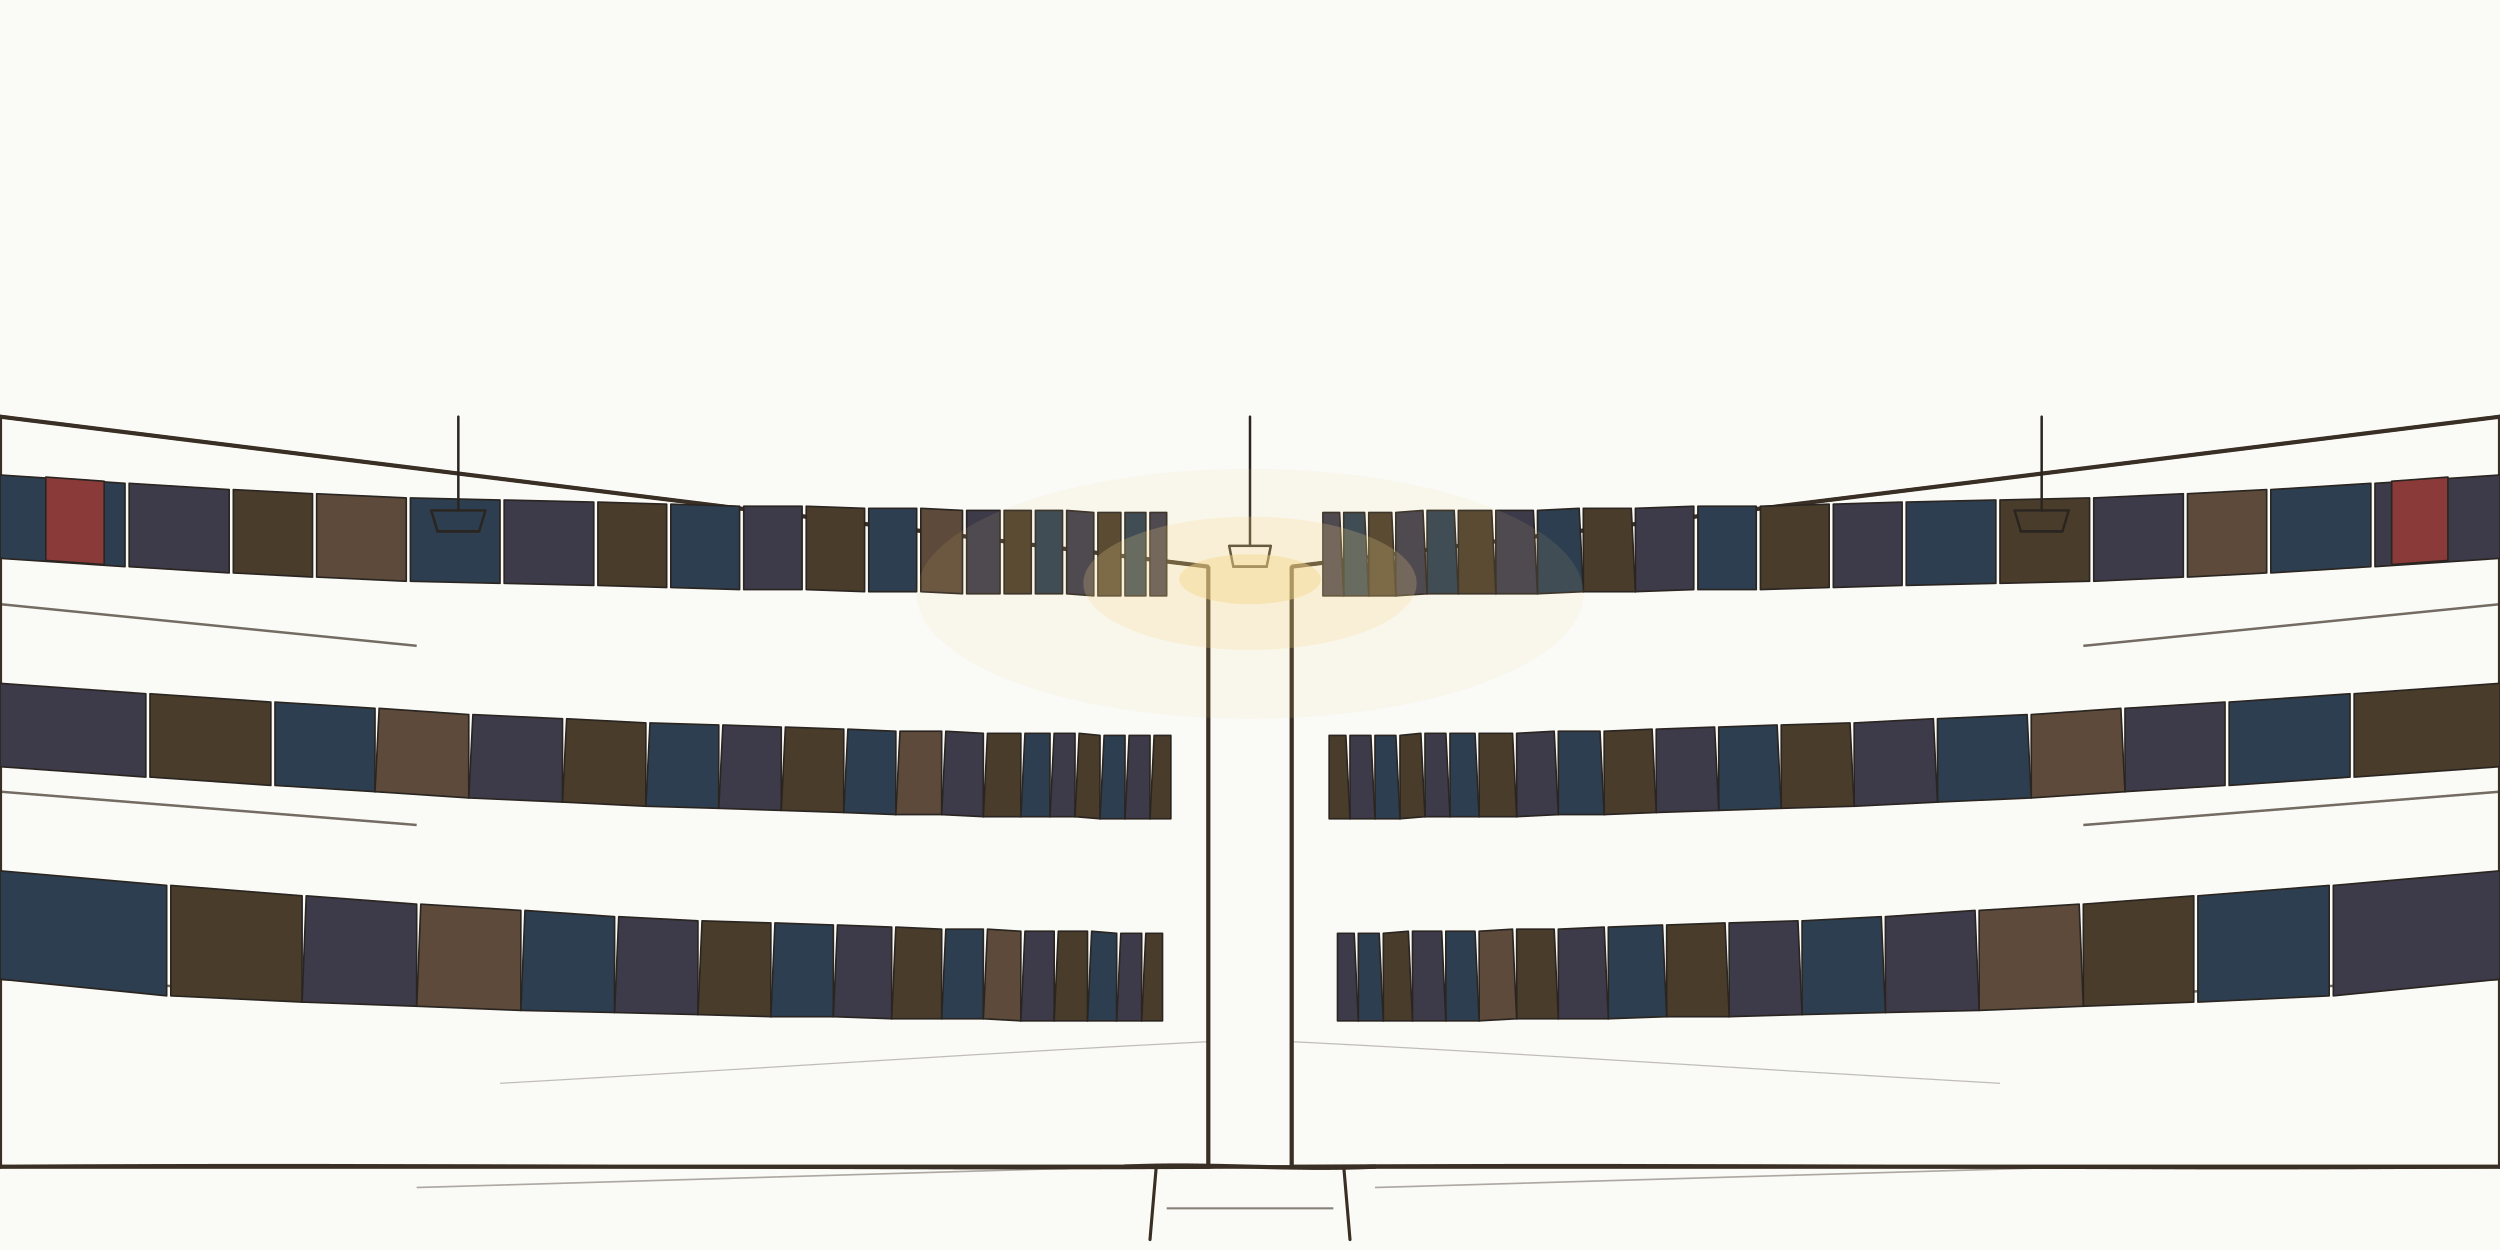
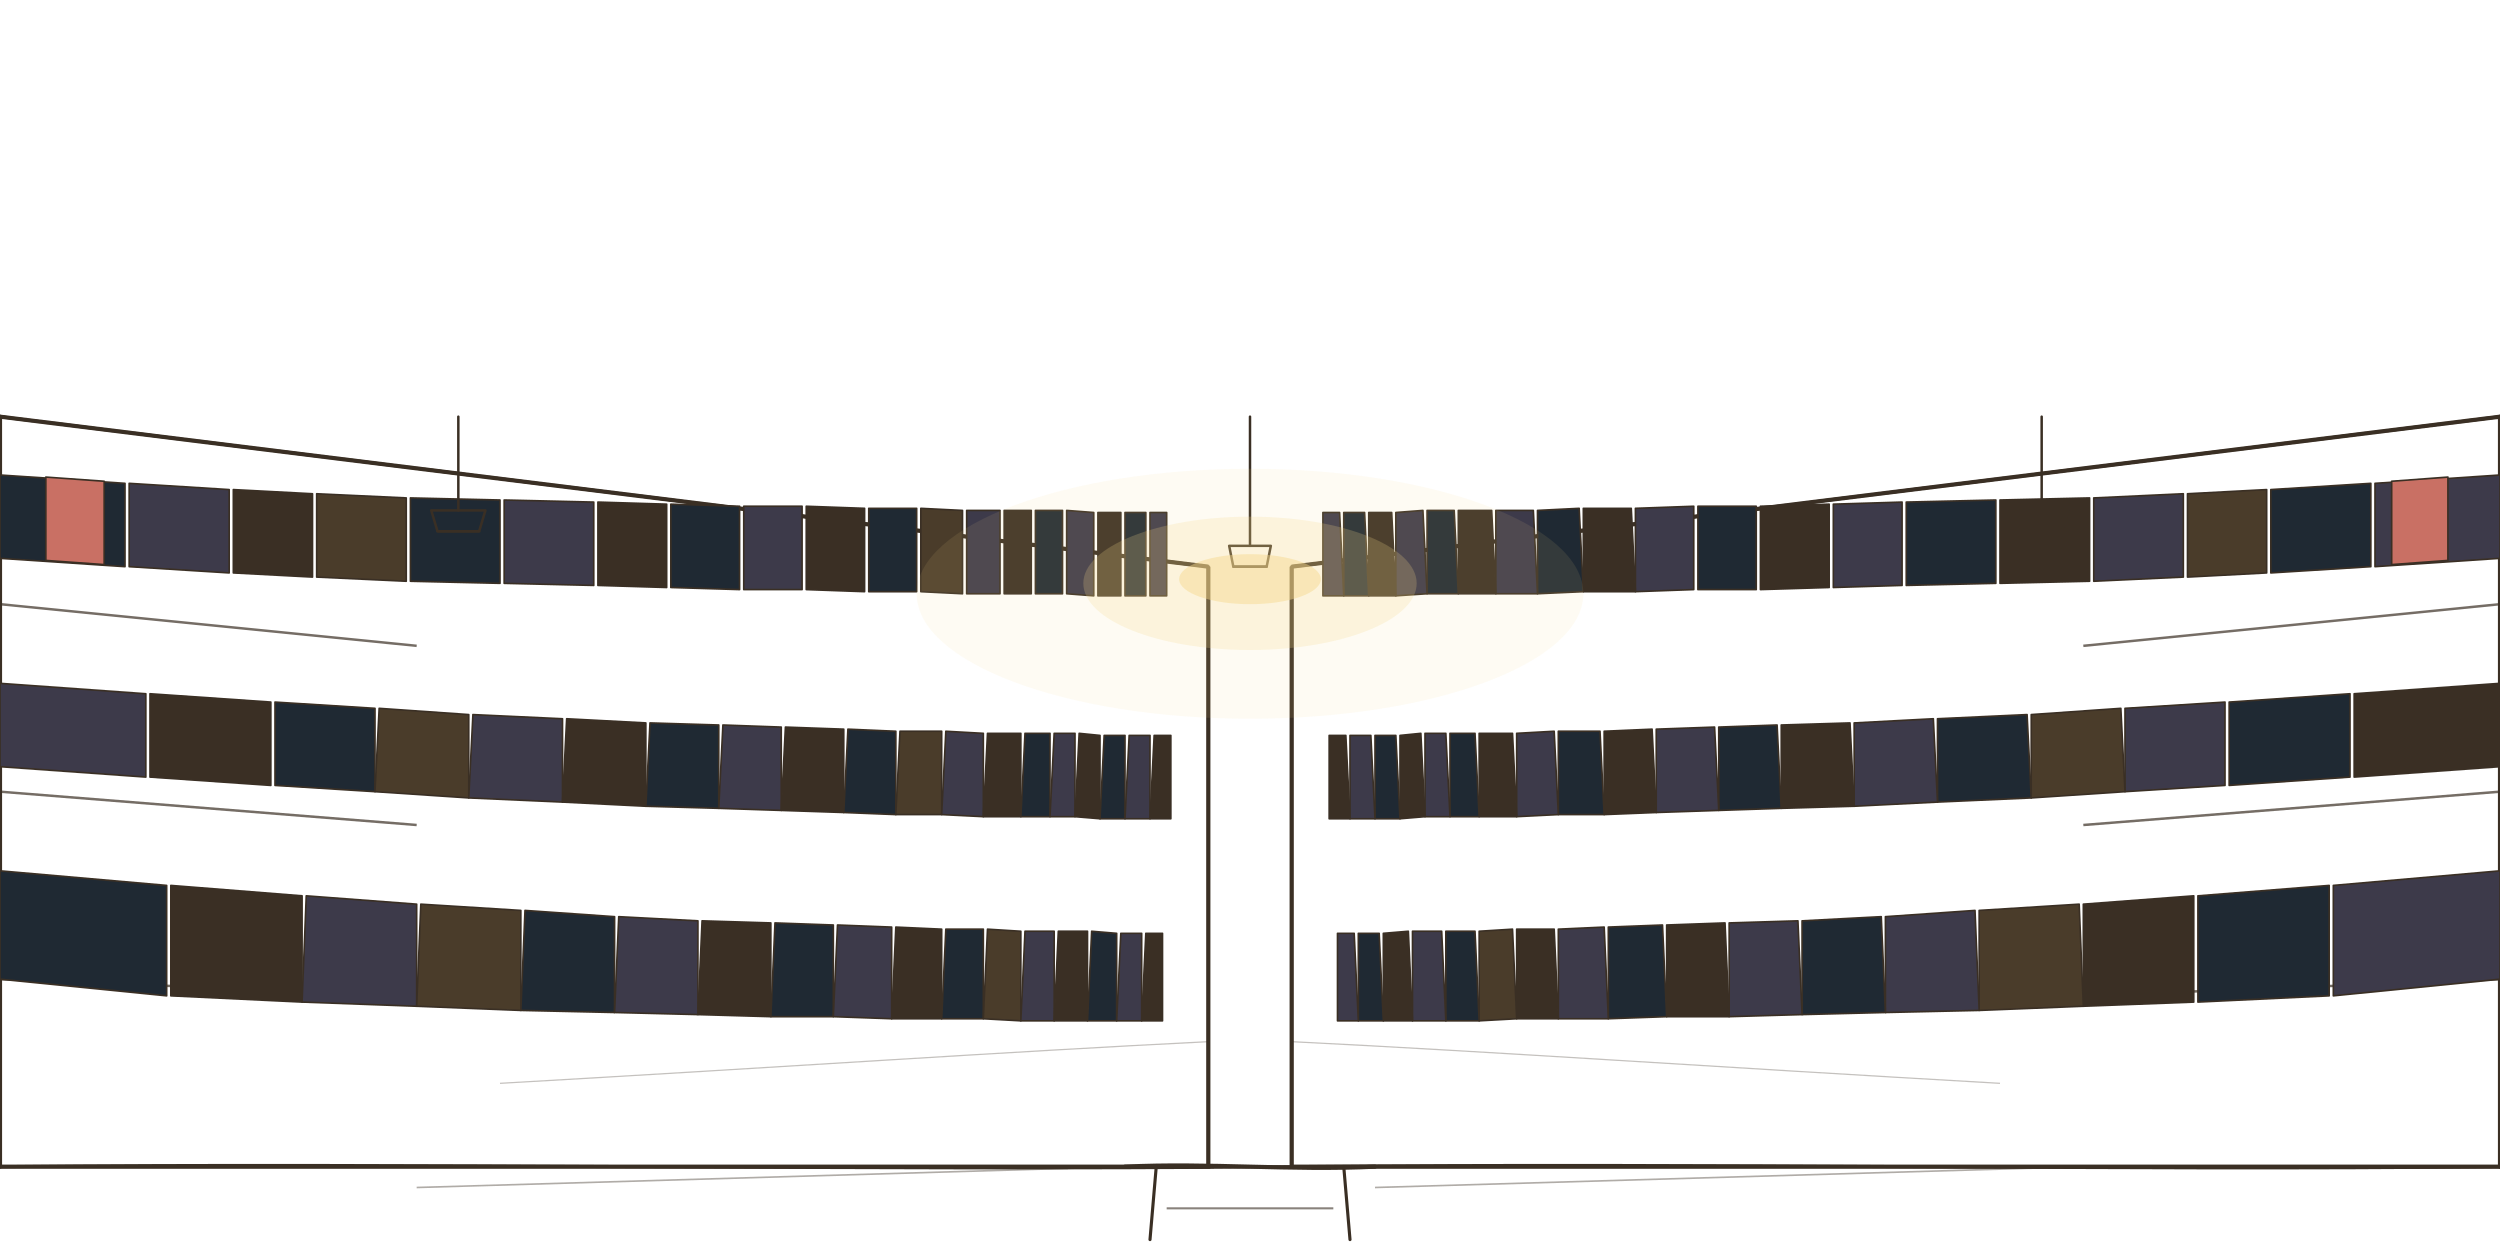
<svg xmlns="http://www.w3.org/2000/svg" viewBox="0 0 1200 600" preserveAspectRatio="xMidYMid slice" role="img" aria-label="A long aisle of library shelves, vanishing to a single lit lamp in the distance.">
-   <rect width="1200" height="600" fill="#fafaf7" />
  <path d="M 0,560 C 200,558 410,562 620,560 C 830,558 1010,562 1200,560" fill="none" stroke="#3a2f24" stroke-width="1.5" stroke-linecap="round" />
  <path d="M 0,200 L 0,560" fill="none" stroke="#3a2f24" stroke-width="2" stroke-linecap="round" />
  <path d="M 0,200 L 580,272 L 580,560 L 0,560" fill="none" stroke="#3a2f24" stroke-width="1.5" stroke-linejoin="round" />
  <path d="M 0,200 L 580,272" fill="none" stroke="#3a2f24" stroke-width="2" />
  <path d="M 0,560 L 580,560 L 580,272" fill="none" stroke="#3a2f24" stroke-width="2" />
  <path d="M 0,290 L 200,310" fill="none" stroke="#3a2f24" stroke-width="1.2" opacity="0.7" />
  <path d="M 0,380 L 200,396" fill="none" stroke="#3a2f24" stroke-width="1.2" opacity="0.7" />
  <path d="M 0,470 L 200,478" fill="none" stroke="#3a2f24" stroke-width="1.2" opacity="0.7" />
  <path d="M 1200,200 L 1200,560" fill="none" stroke="#3a2f24" stroke-width="2" stroke-linecap="round" />
  <path d="M 1200,200 L 620,272 L 620,560 L 1200,560" fill="none" stroke="#3a2f24" stroke-width="1.5" stroke-linejoin="round" />
  <path d="M 1200,200 L 620,272" fill="none" stroke="#3a2f24" stroke-width="2" />
  <path d="M 1200,560 L 620,560 L 620,272" fill="none" stroke="#3a2f24" stroke-width="2" />
  <path d="M 1200,290 L 1000,310" fill="none" stroke="#3a2f24" stroke-width="1.2" opacity="0.7" />
  <path d="M 1200,380 L 1000,396" fill="none" stroke="#3a2f24" stroke-width="1.2" opacity="0.7" />
  <path d="M 1200,470 L 1000,478" fill="none" stroke="#3a2f24" stroke-width="1.2" opacity="0.7" />
-   <g stroke="#2a2520" stroke-width="0.8" stroke-linejoin="round">
-     <polygon points="0,228 60,232 60,272 0,268" fill="#2c3e50" />
+   <g stroke="#3a2f24" stroke-width="0.8" stroke-linejoin="round">
+     <polygon points="0,228 60,232 60,272 0,268" fill="#1f2933" />
    <polygon points="62,232 110,235 110,275 62,272" fill="#3d3a4a" />
-     <polygon points="112,235 150,237 150,277 112,275" fill="#4a3c2a" />
-     <polygon points="152,237 195,239 195,279 152,277" fill="#5d4a3a" />
-     <polygon points="197,239 240,240 240,280 197,279" fill="#2c3e50" />
+     <polygon points="112,235 150,237 150,277 112,275" fill="#3a2f24" />
+     <polygon points="152,237 195,239 195,279 152,277" fill="#4a3c2a" />
+     <polygon points="197,239 240,240 240,280 197,279" fill="#1f2933" />
    <polygon points="242,240 285,241 285,281 242,280" fill="#3d3a4a" />
-     <polygon points="287,241 320,242 320,282 287,281" fill="#4a3c2a" />
-     <polygon points="322,242 355,243 355,283 322,282" fill="#2c3e50" />
+     <polygon points="287,241 320,242 320,282 287,281" fill="#3a2f24" />
+     <polygon points="322,242 355,243 355,283 322,282" fill="#1f2933" />
    <polygon points="357,243 385,243 385,283 357,283" fill="#3d3a4a" />
-     <polygon points="387,243 415,244 415,284 387,283" fill="#4a3c2a" />
-     <polygon points="417,244 440,244 440,284 417,284" fill="#2c3e50" />
-     <polygon points="442,244 462,245 462,285 442,284" fill="#5d4a3a" />
+     <polygon points="387,243 415,244 415,284 387,283" fill="#3a2f24" />
+     <polygon points="417,244 440,244 440,284 417,284" fill="#1f2933" />
+     <polygon points="442,244 462,245 462,285 442,284" fill="#4a3c2a" />
    <polygon points="464,245 480,245 480,285 464,285" fill="#3d3a4a" />
-     <polygon points="482,245 495,245 495,285 482,285" fill="#4a3c2a" />
-     <polygon points="497,245 510,245 510,285 497,285" fill="#2c3e50" />
+     <polygon points="482,245 495,245 495,285 482,285" fill="#3a2f24" />
+     <polygon points="497,245 510,245 510,285 497,285" fill="#1f2933" />
    <polygon points="512,245 525,246 525,286 512,285" fill="#3d3a4a" />
-     <polygon points="527,246 538,246 538,286 527,286" fill="#4a3c2a" />
-     <polygon points="540,246 550,246 550,286 540,286" fill="#2c3e50" />
+     <polygon points="527,246 538,246 538,286 527,286" fill="#3a2f24" />
+     <polygon points="540,246 550,246 550,286 540,286" fill="#1f2933" />
    <polygon points="552,246 560,246 560,286 552,286" fill="#3d3a4a" />
-     <polygon points="22,229 50,231 50,271 22,269" fill="#8b3a3a" />
+     <polygon points="22,229 50,231 50,271 22,269" fill="#c97064" />
    <polygon points="0,328 70,333 70,373 0,368" fill="#3d3a4a" />
-     <polygon points="72,333 130,337 130,377 72,373" fill="#4a3c2a" />
-     <polygon points="132,337 180,340 180,380 132,377" fill="#2c3e50" />
-     <polygon points="182,340 225,343 225,383 180,380" fill="#5d4a3a" />
+     <polygon points="72,333 130,337 130,377 72,373" fill="#3a2f24" />
+     <polygon points="132,337 180,340 180,380 132,377" fill="#1f2933" />
+     <polygon points="182,340 225,343 225,383 180,380" fill="#4a3c2a" />
    <polygon points="227,343 270,345 270,385 225,383" fill="#3d3a4a" />
-     <polygon points="272,345 310,347 310,387 270,385" fill="#4a3c2a" />
-     <polygon points="312,347 345,348 345,388 310,387" fill="#2c3e50" />
+     <polygon points="272,345 310,347 310,387 270,385" fill="#3a2f24" />
+     <polygon points="312,347 345,348 345,388 310,387" fill="#1f2933" />
    <polygon points="347,348 375,349 375,389 345,388" fill="#3d3a4a" />
-     <polygon points="377,349 405,350 405,390 375,389" fill="#4a3c2a" />
-     <polygon points="407,350 430,351 430,391 405,390" fill="#2c3e50" />
-     <polygon points="432,351 452,351 452,391 430,391" fill="#5d4a3a" />
+     <polygon points="377,349 405,350 405,390 375,389" fill="#3a2f24" />
+     <polygon points="407,350 430,351 430,391 405,390" fill="#1f2933" />
+     <polygon points="432,351 452,351 452,391 430,391" fill="#4a3c2a" />
    <polygon points="454,351 472,352 472,392 452,391" fill="#3d3a4a" />
-     <polygon points="474,352 490,352 490,392 472,392" fill="#4a3c2a" />
-     <polygon points="492,352 504,352 504,392 490,392" fill="#2c3e50" />
+     <polygon points="474,352 490,352 490,392 472,392" fill="#3a2f24" />
+     <polygon points="492,352 504,352 504,392 490,392" fill="#1f2933" />
    <polygon points="506,352 516,352 516,392 504,392" fill="#3d3a4a" />
-     <polygon points="518,352 528,353 528,393 516,392" fill="#4a3c2a" />
-     <polygon points="530,353 540,353 540,393 528,393" fill="#2c3e50" />
+     <polygon points="518,352 528,353 528,393 516,392" fill="#3a2f24" />
+     <polygon points="530,353 540,353 540,393 528,393" fill="#1f2933" />
    <polygon points="542,353 552,353 552,393 540,393" fill="#3d3a4a" />
-     <polygon points="554,353 562,353 562,393 552,393" fill="#4a3c2a" />
-     <polygon points="0,418 80,425 80,478 0,470" fill="#2c3e50" />
-     <polygon points="82,425 145,430 145,481 82,478" fill="#4a3c2a" />
+     <polygon points="554,353 562,353 562,393 552,393" fill="#3a2f24" />
+     <polygon points="0,418 80,425 80,478 0,470" fill="#1f2933" />
+     <polygon points="82,425 145,430 145,481 82,478" fill="#3a2f24" />
    <polygon points="147,430 200,434 200,483 145,481" fill="#3d3a4a" />
-     <polygon points="202,434 250,437 250,485 200,483" fill="#5d4a3a" />
-     <polygon points="252,437 295,440 295,486 250,485" fill="#2c3e50" />
+     <polygon points="202,434 250,437 250,485 200,483" fill="#4a3c2a" />
+     <polygon points="252,437 295,440 295,486 250,485" fill="#1f2933" />
    <polygon points="297,440 335,442 335,487 295,486" fill="#3d3a4a" />
-     <polygon points="337,442 370,443 370,488 335,487" fill="#4a3c2a" />
-     <polygon points="372,443 400,444 400,488 370,488" fill="#2c3e50" />
+     <polygon points="337,442 370,443 370,488 335,487" fill="#3a2f24" />
+     <polygon points="372,443 400,444 400,488 370,488" fill="#1f2933" />
    <polygon points="402,444 428,445 428,489 400,488" fill="#3d3a4a" />
-     <polygon points="430,445 452,446 452,489 428,489" fill="#4a3c2a" />
-     <polygon points="454,446 472,446 472,489 452,489" fill="#2c3e50" />
-     <polygon points="474,446 490,447 490,490 472,489" fill="#5d4a3a" />
+     <polygon points="430,445 452,446 452,489 428,489" fill="#3a2f24" />
+     <polygon points="454,446 472,446 472,489 452,489" fill="#1f2933" />
+     <polygon points="474,446 490,447 490,490 472,489" fill="#4a3c2a" />
    <polygon points="492,447 506,447 506,490 490,490" fill="#3d3a4a" />
-     <polygon points="508,447 522,447 522,490 506,490" fill="#4a3c2a" />
-     <polygon points="524,447 536,448 536,490 522,490" fill="#2c3e50" />
+     <polygon points="508,447 522,447 522,490 506,490" fill="#3a2f24" />
+     <polygon points="524,447 536,448 536,490 522,490" fill="#1f2933" />
    <polygon points="538,448 548,448 548,490 536,490" fill="#3d3a4a" />
-     <polygon points="550,448 558,448 558,490 548,490" fill="#4a3c2a" />
+     <polygon points="550,448 558,448 558,490 548,490" fill="#3a2f24" />
  </g>
-   <g stroke="#2a2520" stroke-width="0.8" stroke-linejoin="round">
+   <g stroke="#3a2f24" stroke-width="0.8" stroke-linejoin="round">
    <polygon points="1200,228 1140,232 1140,272 1200,268" fill="#3d3a4a" />
-     <polygon points="1138,232 1090,235 1090,275 1138,272" fill="#2c3e50" />
-     <polygon points="1088,235 1050,237 1050,277 1088,275" fill="#5d4a3a" />
+     <polygon points="1138,232 1090,235 1090,275 1138,272" fill="#1f2933" />
+     <polygon points="1088,235 1050,237 1050,277 1088,275" fill="#4a3c2a" />
    <polygon points="1048,237 1005,239 1005,279 1048,277" fill="#3d3a4a" />
-     <polygon points="1003,239 960,240 960,280 1003,279" fill="#4a3c2a" />
-     <polygon points="958,240 915,241 915,281 958,280" fill="#2c3e50" />
+     <polygon points="1003,239 960,240 960,280 1003,279" fill="#3a2f24" />
+     <polygon points="958,240 915,241 915,281 958,280" fill="#1f2933" />
    <polygon points="913,241 880,242 880,282 913,281" fill="#3d3a4a" />
-     <polygon points="878,242 845,243 845,283 878,282" fill="#4a3c2a" />
-     <polygon points="843,243 815,243 815,283 843,283" fill="#2c3e50" />
+     <polygon points="878,242 845,243 845,283 878,282" fill="#3a2f24" />
+     <polygon points="843,243 815,243 815,283 843,283" fill="#1f2933" />
    <polygon points="813,243 785,244 785,284 813,283" fill="#3d3a4a" />
-     <polygon points="783,244 760,244 760,284 785,284" fill="#4a3c2a" />
-     <polygon points="758,244 738,245 738,285 760,284" fill="#2c3e50" />
+     <polygon points="783,244 760,244 760,284 785,284" fill="#3a2f24" />
+     <polygon points="758,244 738,245 738,285 760,284" fill="#1f2933" />
    <polygon points="736,245 718,245 718,285 738,285" fill="#3d3a4a" />
-     <polygon points="716,245 700,245 700,285 718,285" fill="#4a3c2a" />
-     <polygon points="698,245 685,245 685,285 700,285" fill="#2c3e50" />
+     <polygon points="716,245 700,245 700,285 718,285" fill="#3a2f24" />
+     <polygon points="698,245 685,245 685,285 700,285" fill="#1f2933" />
    <polygon points="683,245 670,246 670,286 685,285" fill="#3d3a4a" />
-     <polygon points="668,246 657,246 657,286 670,286" fill="#4a3c2a" />
-     <polygon points="655,246 645,246 645,286 657,286" fill="#2c3e50" />
+     <polygon points="668,246 657,246 657,286 670,286" fill="#3a2f24" />
+     <polygon points="655,246 645,246 645,286 657,286" fill="#1f2933" />
    <polygon points="643,246 635,246 635,286 645,286" fill="#3d3a4a" />
-     <polygon points="1148,231 1175,229 1175,269 1148,271" fill="#8b3a3a" />
-     <polygon points="1200,328 1130,333 1130,373 1200,368" fill="#4a3c2a" />
-     <polygon points="1128,333 1070,337 1070,377 1128,373" fill="#2c3e50" />
+     <polygon points="1148,231 1175,229 1175,269 1148,271" fill="#c97064" />
+     <polygon points="1200,328 1130,333 1130,373 1200,368" fill="#3a2f24" />
+     <polygon points="1128,333 1070,337 1070,377 1128,373" fill="#1f2933" />
    <polygon points="1068,337 1020,340 1020,380 1068,377" fill="#3d3a4a" />
-     <polygon points="1018,340 975,343 975,383 1020,380" fill="#5d4a3a" />
-     <polygon points="973,343 930,345 930,385 975,383" fill="#2c3e50" />
+     <polygon points="1018,340 975,343 975,383 1020,380" fill="#4a3c2a" />
+     <polygon points="973,343 930,345 930,385 975,383" fill="#1f2933" />
    <polygon points="928,345 890,347 890,387 930,385" fill="#3d3a4a" />
-     <polygon points="888,347 855,348 855,388 890,387" fill="#4a3c2a" />
-     <polygon points="853,348 825,349 825,389 855,388" fill="#2c3e50" />
+     <polygon points="888,347 855,348 855,388 890,387" fill="#3a2f24" />
+     <polygon points="853,348 825,349 825,389 855,388" fill="#1f2933" />
    <polygon points="823,349 795,350 795,390 825,389" fill="#3d3a4a" />
-     <polygon points="793,350 770,351 770,391 795,390" fill="#4a3c2a" />
-     <polygon points="768,351 748,351 748,391 770,391" fill="#2c3e50" />
+     <polygon points="793,350 770,351 770,391 795,390" fill="#3a2f24" />
+     <polygon points="768,351 748,351 748,391 770,391" fill="#1f2933" />
    <polygon points="746,351 728,352 728,392 748,391" fill="#3d3a4a" />
-     <polygon points="726,352 710,352 710,392 728,392" fill="#4a3c2a" />
-     <polygon points="708,352 696,352 696,392 710,392" fill="#2c3e50" />
+     <polygon points="726,352 710,352 710,392 728,392" fill="#3a2f24" />
+     <polygon points="708,352 696,352 696,392 710,392" fill="#1f2933" />
    <polygon points="694,352 684,352 684,392 696,392" fill="#3d3a4a" />
-     <polygon points="682,352 672,353 672,393 684,392" fill="#4a3c2a" />
-     <polygon points="670,353 660,353 660,393 672,393" fill="#2c3e50" />
+     <polygon points="682,352 672,353 672,393 684,392" fill="#3a2f24" />
+     <polygon points="670,353 660,353 660,393 672,393" fill="#1f2933" />
    <polygon points="658,353 648,353 648,393 660,393" fill="#3d3a4a" />
-     <polygon points="646,353 638,353 638,393 648,393" fill="#4a3c2a" />
+     <polygon points="646,353 638,353 638,393 648,393" fill="#3a2f24" />
    <polygon points="1200,418 1120,425 1120,478 1200,470" fill="#3d3a4a" />
-     <polygon points="1118,425 1055,430 1055,481 1118,478" fill="#2c3e50" />
-     <polygon points="1053,430 1000,434 1000,483 1053,481" fill="#4a3c2a" />
-     <polygon points="998,434 950,437 950,485 1000,483" fill="#5d4a3a" />
+     <polygon points="1118,425 1055,430 1055,481 1118,478" fill="#1f2933" />
+     <polygon points="1053,430 1000,434 1000,483 1053,481" fill="#3a2f24" />
+     <polygon points="998,434 950,437 950,485 1000,483" fill="#4a3c2a" />
    <polygon points="948,437 905,440 905,486 950,485" fill="#3d3a4a" />
-     <polygon points="903,440 865,442 865,487 905,486" fill="#2c3e50" />
+     <polygon points="903,440 865,442 865,487 905,486" fill="#1f2933" />
    <polygon points="863,442 830,443 830,488 865,487" fill="#3d3a4a" />
-     <polygon points="828,443 800,444 800,488 830,488" fill="#4a3c2a" />
-     <polygon points="798,444 772,445 772,489 800,488" fill="#2c3e50" />
+     <polygon points="828,443 800,444 800,488 830,488" fill="#3a2f24" />
+     <polygon points="798,444 772,445 772,489 800,488" fill="#1f2933" />
    <polygon points="770,445 748,446 748,489 772,489" fill="#3d3a4a" />
-     <polygon points="746,446 728,446 728,489 748,489" fill="#4a3c2a" />
-     <polygon points="726,446 710,447 710,490 728,489" fill="#5d4a3a" />
-     <polygon points="708,447 694,447 694,490 710,490" fill="#2c3e50" />
+     <polygon points="746,446 728,446 728,489 748,489" fill="#3a2f24" />
+     <polygon points="726,446 710,447 710,490 728,489" fill="#4a3c2a" />
+     <polygon points="708,447 694,447 694,490 710,490" fill="#1f2933" />
    <polygon points="692,447 678,447 678,490 694,490" fill="#3d3a4a" />
-     <polygon points="676,447 664,448 664,490 678,490" fill="#4a3c2a" />
-     <polygon points="662,448 652,448 652,490 664,490" fill="#2c3e50" />
+     <polygon points="676,447 664,448 664,490 678,490" fill="#3a2f24" />
+     <polygon points="662,448 652,448 652,490 664,490" fill="#1f2933" />
    <polygon points="650,448 642,448 642,490 652,490" fill="#3d3a4a" />
  </g>
-   <line x1="220" y1="200" x2="220" y2="245" stroke="#2a2520" stroke-width="1.2" stroke-linecap="round" />
-   <path d="M 207,245 L 233,245 L 230,255 L 210,255 Z" fill="none" stroke="#2a2520" stroke-width="1.2" stroke-linejoin="round" />
-   <line x1="210" y1="255" x2="230" y2="255" stroke="#2a2520" stroke-width="1.2" stroke-linecap="round" />
-   <line x1="980" y1="200" x2="980" y2="245" stroke="#2a2520" stroke-width="1.2" stroke-linecap="round" />
-   <path d="M 967,245 L 993,245 L 990,255 L 970,255 Z" fill="none" stroke="#2a2520" stroke-width="1.2" stroke-linejoin="round" />
-   <line x1="970" y1="255" x2="990" y2="255" stroke="#2a2520" stroke-width="1.2" stroke-linecap="round" />
-   <line x1="600" y1="200" x2="600" y2="262" stroke="#2a2520" stroke-width="1.2" stroke-linecap="round" />
-   <path d="M 590,262 L 610,262 L 608,272 L 592,272 Z" fill="none" stroke="#2a2520" stroke-width="1.2" stroke-linejoin="round" />
-   <line x1="592" y1="272" x2="608" y2="272" stroke="#2a2520" stroke-width="1.2" stroke-linecap="round" />
+   <line x1="220" y1="200" x2="220" y2="245" stroke="#3a2f24" stroke-width="1.2" stroke-linecap="round" />
+   <path d="M 207,245 L 233,245 L 230,255 L 210,255 Z" fill="none" stroke="#3a2f24" stroke-width="1.2" stroke-linejoin="round" />
+   <line x1="210" y1="255" x2="230" y2="255" stroke="#3a2f24" stroke-width="1.2" stroke-linecap="round" />
+   <line x1="980" y1="200" x2="980" y2="245" stroke="#3a2f24" stroke-width="1.2" stroke-linecap="round" />
+   <path d="M 967,245 L 993,245 L 990,255 L 970,255 Z" fill="none" stroke="#3a2f24" stroke-width="1.2" stroke-linejoin="round" />
+   <line x1="970" y1="255" x2="990" y2="255" stroke="#3a2f24" stroke-width="1.2" stroke-linecap="round" />
+   <line x1="600" y1="200" x2="600" y2="262" stroke="#3a2f24" stroke-width="1.2" stroke-linecap="round" />
+   <path d="M 590,262 L 610,262 L 608,272 L 592,272 Z" fill="none" stroke="#3a2f24" stroke-width="1.2" stroke-linejoin="round" />
+   <line x1="592" y1="272" x2="608" y2="272" stroke="#3a2f24" stroke-width="1.2" stroke-linecap="round" />
  <g class="lamp-glow">
    <ellipse cx="600" cy="278" rx="34" ry="12" fill="#f4d889" opacity="0.45" />
    <ellipse cx="600" cy="280" rx="80" ry="32" fill="#f4d889" opacity="0.22" />
    <ellipse cx="600" cy="285" rx="160" ry="60" fill="#f4d889" opacity="0.10" />
  </g>
  <path d="M 540,560 C 580,558 620,562 660,560" fill="none" stroke="#3a2f24" stroke-width="2" stroke-linecap="round" />
  <path d="M 555,560 L 552,595" fill="none" stroke="#3a2f24" stroke-width="1.5" stroke-linecap="round" />
  <path d="M 645,560 L 648,595" fill="none" stroke="#3a2f24" stroke-width="1.5" stroke-linecap="round" />
  <path d="M 560,580 L 640,580" fill="none" stroke="#3a2f24" stroke-width="1" opacity="0.6" />
  <path d="M 200,570 L 540,560" fill="none" stroke="#3a2f24" stroke-width="0.8" opacity="0.4" />
  <path d="M 660,570 L 1000,560" fill="none" stroke="#3a2f24" stroke-width="0.8" opacity="0.4" />
  <path d="M 240,520 C 380,512 480,505 580,500" fill="none" stroke="#3a2f24" stroke-width="0.6" opacity="0.3" />
  <path d="M 620,500 C 720,505 820,512 960,520" fill="none" stroke="#3a2f24" stroke-width="0.6" opacity="0.3" />
</svg>
